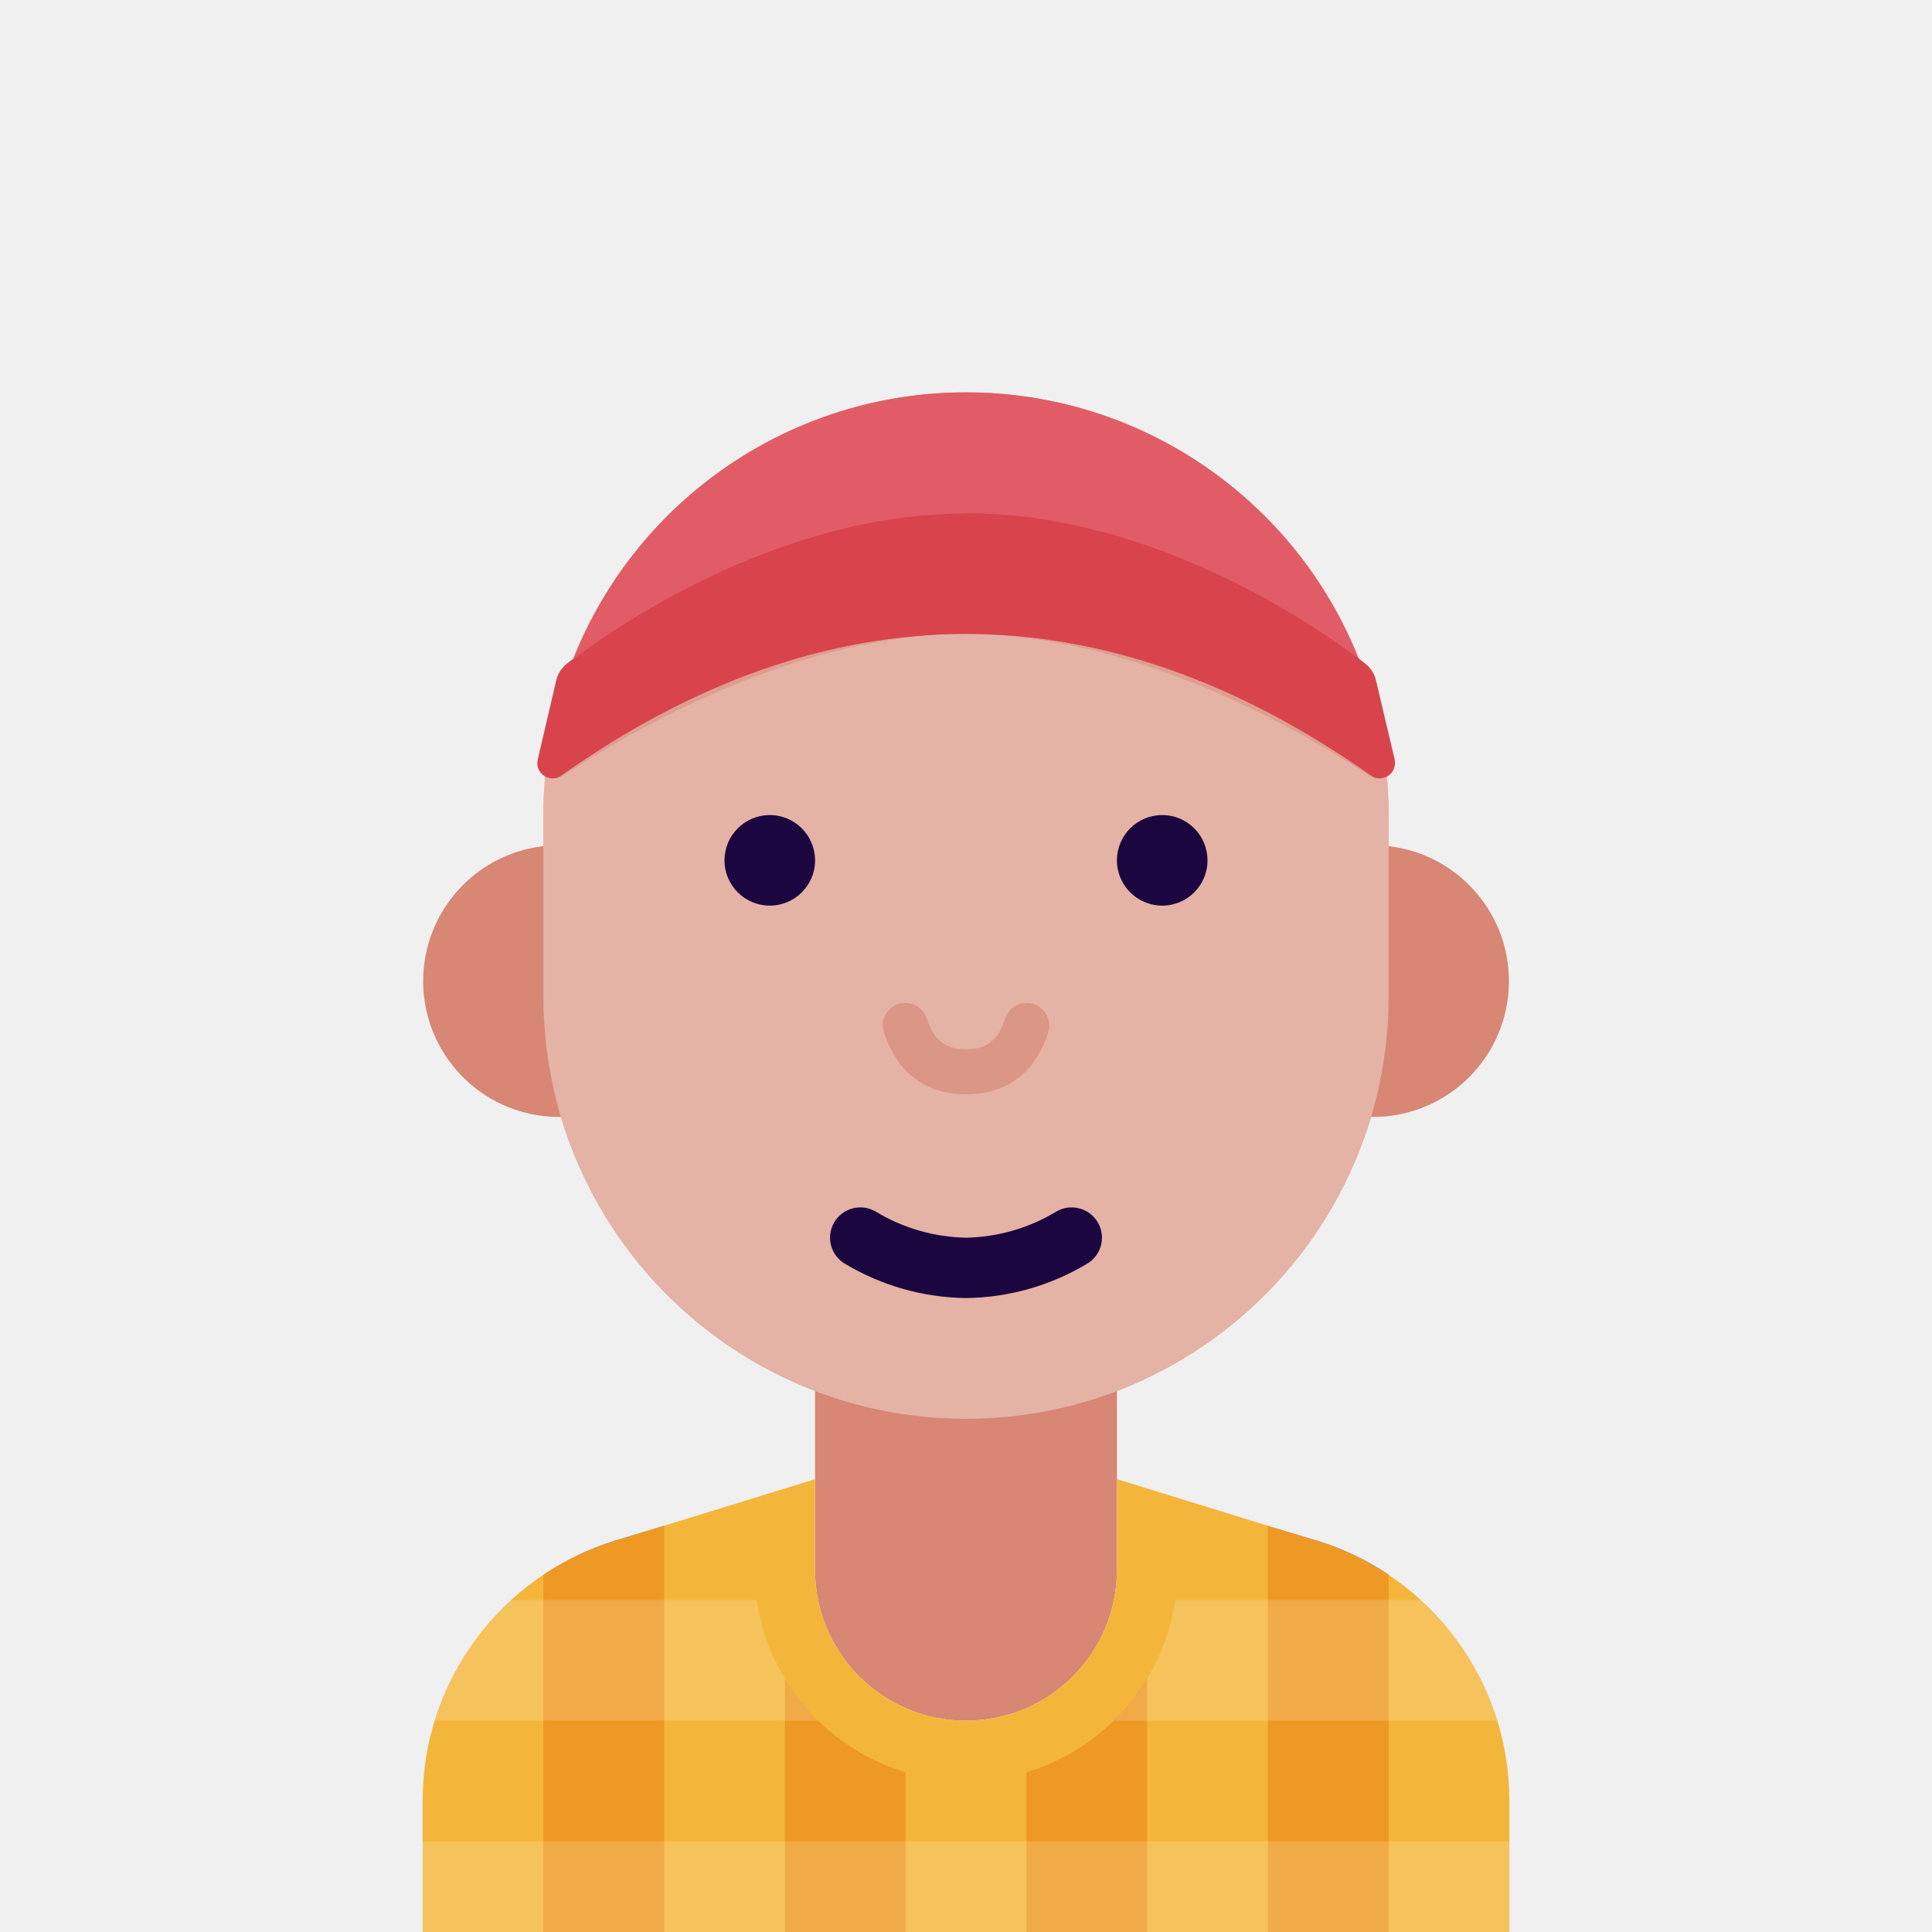
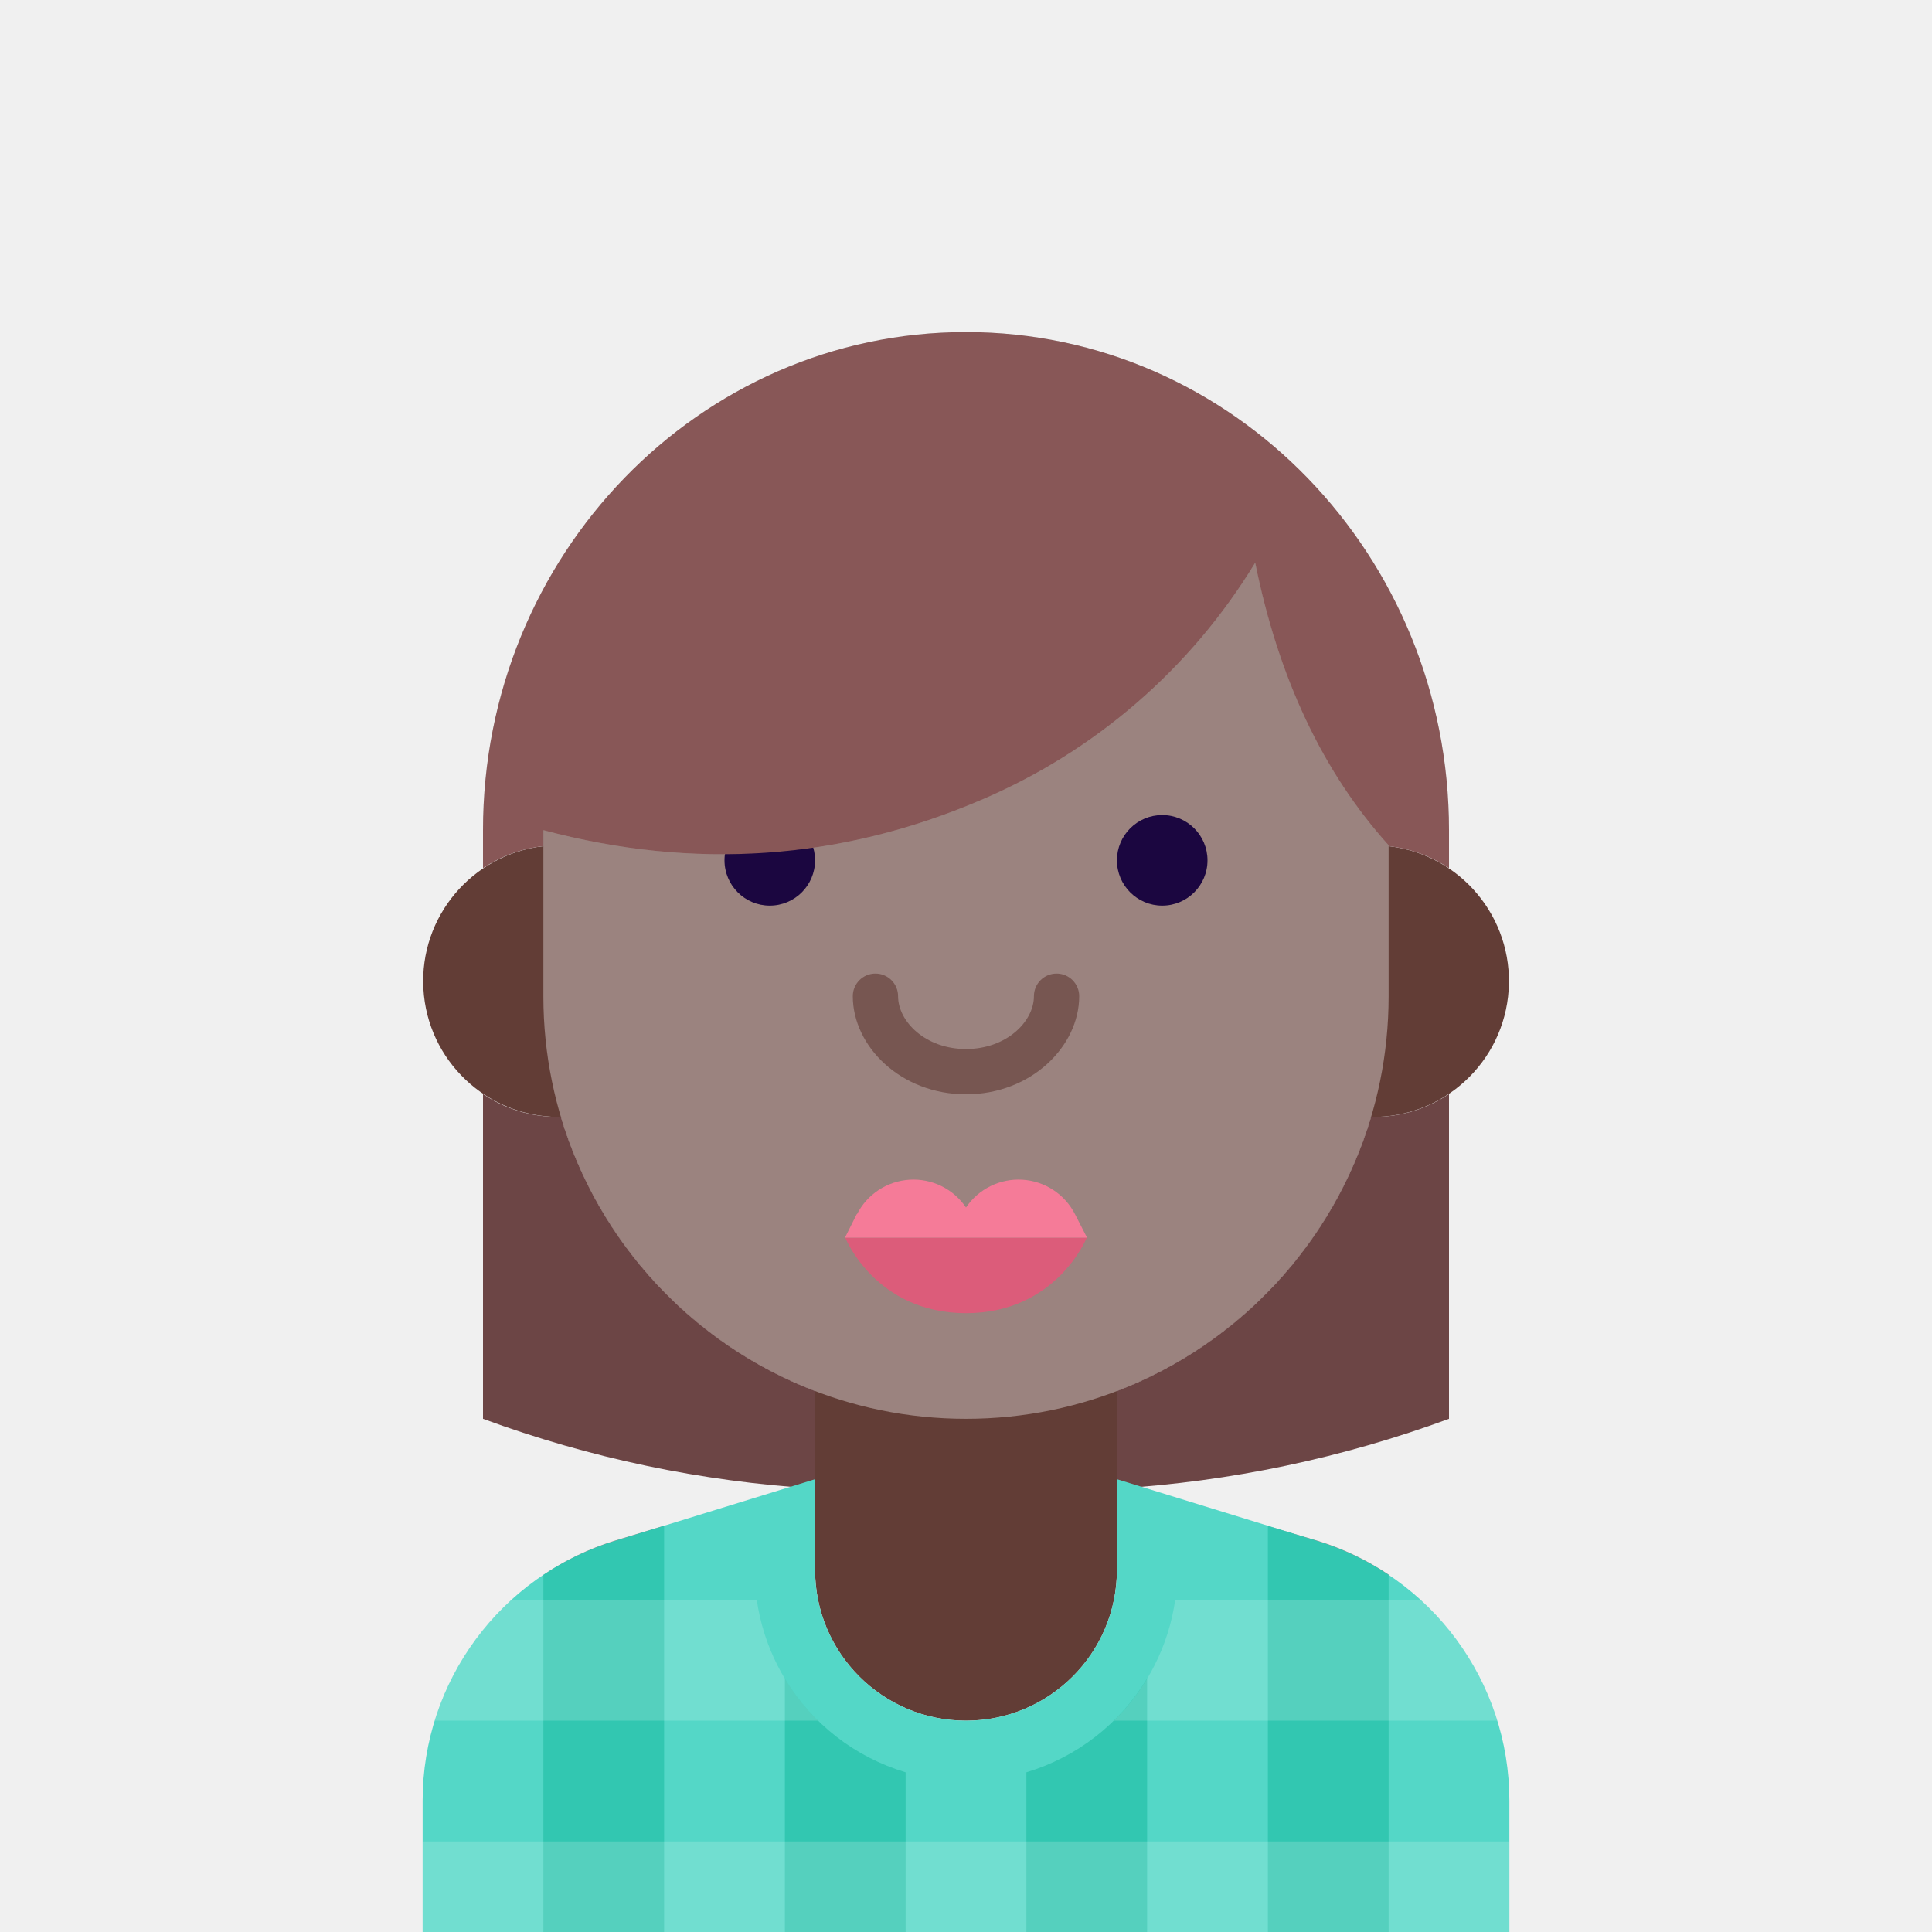
<svg xmlns="http://www.w3.org/2000/svg" viewBox="0 0 64 64" fill="none" shape-rendering="auto" width="96" height="96">
  <mask id="viewboxMask">
    <rect width="64" height="64" rx="0" ry="0" x="0" y="0" fill="#fff" />
  </mask>
  <g mask="url(#viewboxMask)">
-     <path d="M37 46.08V52a5 5 0 0 1-10 0v-5.92A14.04 14.04 0 0 1 18.58 37h-.08a4.5 4.5 0 0 1-.5-8.97V27a14 14 0 1 1 28 0v1.03a4.5 4.5 0 0 1-.58 8.97A14.04 14.04 0 0 1 37 46.08Z" fill="#d78774" />
+     <path d="M37 46.08V52a5 5 0 0 1-10 0v-5.92A14.04 14.04 0 0 1 18.58 37h-.08a4.5 4.5 0 0 1-.5-8.97V27a14 14 0 1 1 28 0v1.03a4.5 4.5 0 0 1-.58 8.97A14.04 14.04 0 0 1 37 46.08Z" fill="#623d36" />
    <mask id="personas-a" style="mask-type:luminance" maskUnits="userSpaceOnUse" x="14" y="13" width="36" height="44">
      <path d="M37 46.08V52a5 5 0 0 1-10 0v-5.92A14.04 14.04 0 0 1 18.58 37h-.08a4.5 4.5 0 0 1-.5-8.97V27a14 14 0 1 1 28 0v1.03a4.5 4.5 0 0 1-.58 8.97A14.04 14.04 0 0 1 37 46.08Z" fill="#fff" />
    </mask>
    <g mask="url(#personas-a)">
      <path d="M32 13a14 14 0 0 1 14 14v6a14 14 0 1 1-28 0v-6a14 14 0 0 1 14-14Z" fill="#fff" style="mix-blend-mode:overlay" opacity=".36" />
    </g>
    <g transform="translate(20 24)">
      <path fill-rule="evenodd" clip-rule="evenodd" d="M4 4.5a1.5 1.5 0 1 0 3 0 1.5 1.5 0 0 0-3 0Zm13 0a1.5 1.5 0 1 0 3 0 1.5 1.5 0 0 0-3 0Z" fill="#1B0640" />
    </g>
    <g transform="translate(2 2)">
-       <path d="M17 19.8a14 14 0 0 1 26 0l.24.2a1 1 0 0 1 .34.54l.62 2.64a.5.5 0 0 1-.77.52C38.99 20.57 34.5 19 30 19S21 20.57 16.58 23.7a.5.5 0 0 1-.77-.52l.62-2.64a1 1 0 0 1 .34-.55l.24-.19Z" fill="#E15C66" />
-       <path d="M30 15c6.45 0 12.01 4.04 13.25 5 .16.14.28.32.33.53l.62 2.6c.1.46-.44.83-.83.57C41.06 22.18 35.57 19 30 19c-5.57 0-11.05 3.18-13.36 4.7-.4.26-.93-.1-.82-.56l.6-2.6c.05-.21.17-.4.34-.53 1.23-.96 6.8-5 13.24-5Z" fill="#000" style="mix-blend-mode:overlay" opacity=".26" />
+       <path fill-rule="evenodd" clip-rule="evenodd" d="M44 26c-2.18-2.42-3.65-5.54-4.42-9.36a19.6 19.6 0 0 1-9.08 7.86c-4.67 2-9.5 2.33-14.5 1v.53c-.73.08-1.42.34-2 .73V25.5C14 16.39 21.16 9 30 9s16 7.39 16 16.5v1.26a4.47 4.47 0 0 0-2-.73V26Zm-9 21.31v-3.23A14.04 14.04 0 0 0 43.42 35h.08c.93 0 1.78-.28 2.5-.76V45a38.74 38.74 0 0 1-11 2.31ZM14 45a38.74 38.74 0 0 0 11 2.31v-3.23A14.04 14.04 0 0 1 16.58 35h-.08c-.93 0-1.79-.28-2.5-.76V45Z" fill="#6c4545" />
+       <path d="M30 9c-8.84 0-16 7.39-16 16.5v1.26c.58-.4 1.27-.65 2-.73v-.53c5 1.33 9.83 1 14.5-1a19.6 19.6 0 0 0 9.08-7.86c.77 3.82 2.24 6.94 4.42 9.36v.03c.73.08 1.42.34 2 .73V25.5C46 16.39 38.84 9 30 9Z" fill="#fff" style="mix-blend-mode:overlay" opacity=".26" />
    </g>
    <g transform="translate(11 44)">
-       <path d="M16 5v3a5 5 0 0 0 10 0V5l6.65 2.05a9 9 0 0 1 6.35 8.6V20H3v-4.35a9 9 0 0 1 6.35-8.6L16 5Z" fill="#f3b63a" />
+       <path d="M16 5v3a5 5 0 0 0 10 0V5l6.65 2.05a9 9 0 0 1 6.35 8.6V20H3v-4.35a9 9 0 0 1 6.35-8.6L16 5Z" fill="#54d7c7" />
      <path d="m11 6.54-1.65.5A9 9 0 0 0 7 8.17V20h4V6.54ZM15 20h4v-5.29a7.02 7.02 0 0 1-4-3.1V20ZM23 20h4v-8.4a7.02 7.02 0 0 1-4 3.11v5.3ZM31 20h4V8.16a9 9 0 0 0-2.35-1.12L31 6.55V20Z" style="mix-blend-mode:overlay" opacity=".4" fill="#000" />
      <path d="M3.4 13a9.01 9.01 0 0 1 2.53-4h8.14a6.98 6.98 0 0 0 2.03 4H3.4ZM39 17v3H3v-3h36ZM36.07 9a9.01 9.01 0 0 1 2.53 4H25.9a6.98 6.98 0 0 0 2.03-4h8.14Z" style="mix-blend-mode:lighten" opacity=".17" fill="#fff" />
    </g>
    <g transform="translate(23 36)">
-       <path d="M5 5.87a1 1 0 1 1 1-1.74A6 6 0 0 0 9 5a6 6 0 0 0 3-.87 1 1 0 1 1 1 1.74A8 8 0 0 1 9 7a8 8 0 0 1-4-1.13Z" fill="#1B0640" />
+       <path d="M5 5h8s-1 2.5-4 2.5S5 5 5 5Z" fill="#DC5C7A" />
+       <path d="M5.39 4.22A2.1 2.1 0 0 1 9 4a2.1 2.1 0 0 1 3.61.22l.4.78H4.99l.39-.78Z" fill="#F57B98" />
    </g>
    <g transform="translate(24 28)">
-       <path d="M5.29 6.24a.75.75 0 1 1 1.42-.48c.23.7.62 1 1.3 1 .66 0 1.05-.3 1.28-1a.75.75 0 1 1 1.42.48c-.42 1.3-1.37 2.01-2.7 2.01S5.72 7.54 5.3 6.24Z" fill="#000" style="mix-blend-mode:overlay" opacity=".36" />
+       <path d="M4.25 5a.75.75 0 0 1 1.5 0c0 .84.91 1.75 2.25 1.75 1.34 0 2.25-.91 2.25-1.75a.75.75 0 0 1 1.5 0c0 1.66-1.59 3.25-3.75 3.25S4.25 6.66 4.25 5Z" fill="#000" style="mix-blend-mode:overlay" opacity=".36" />
    </g>
    <g transform="translate(14 26)" />
  </g>
</svg>
